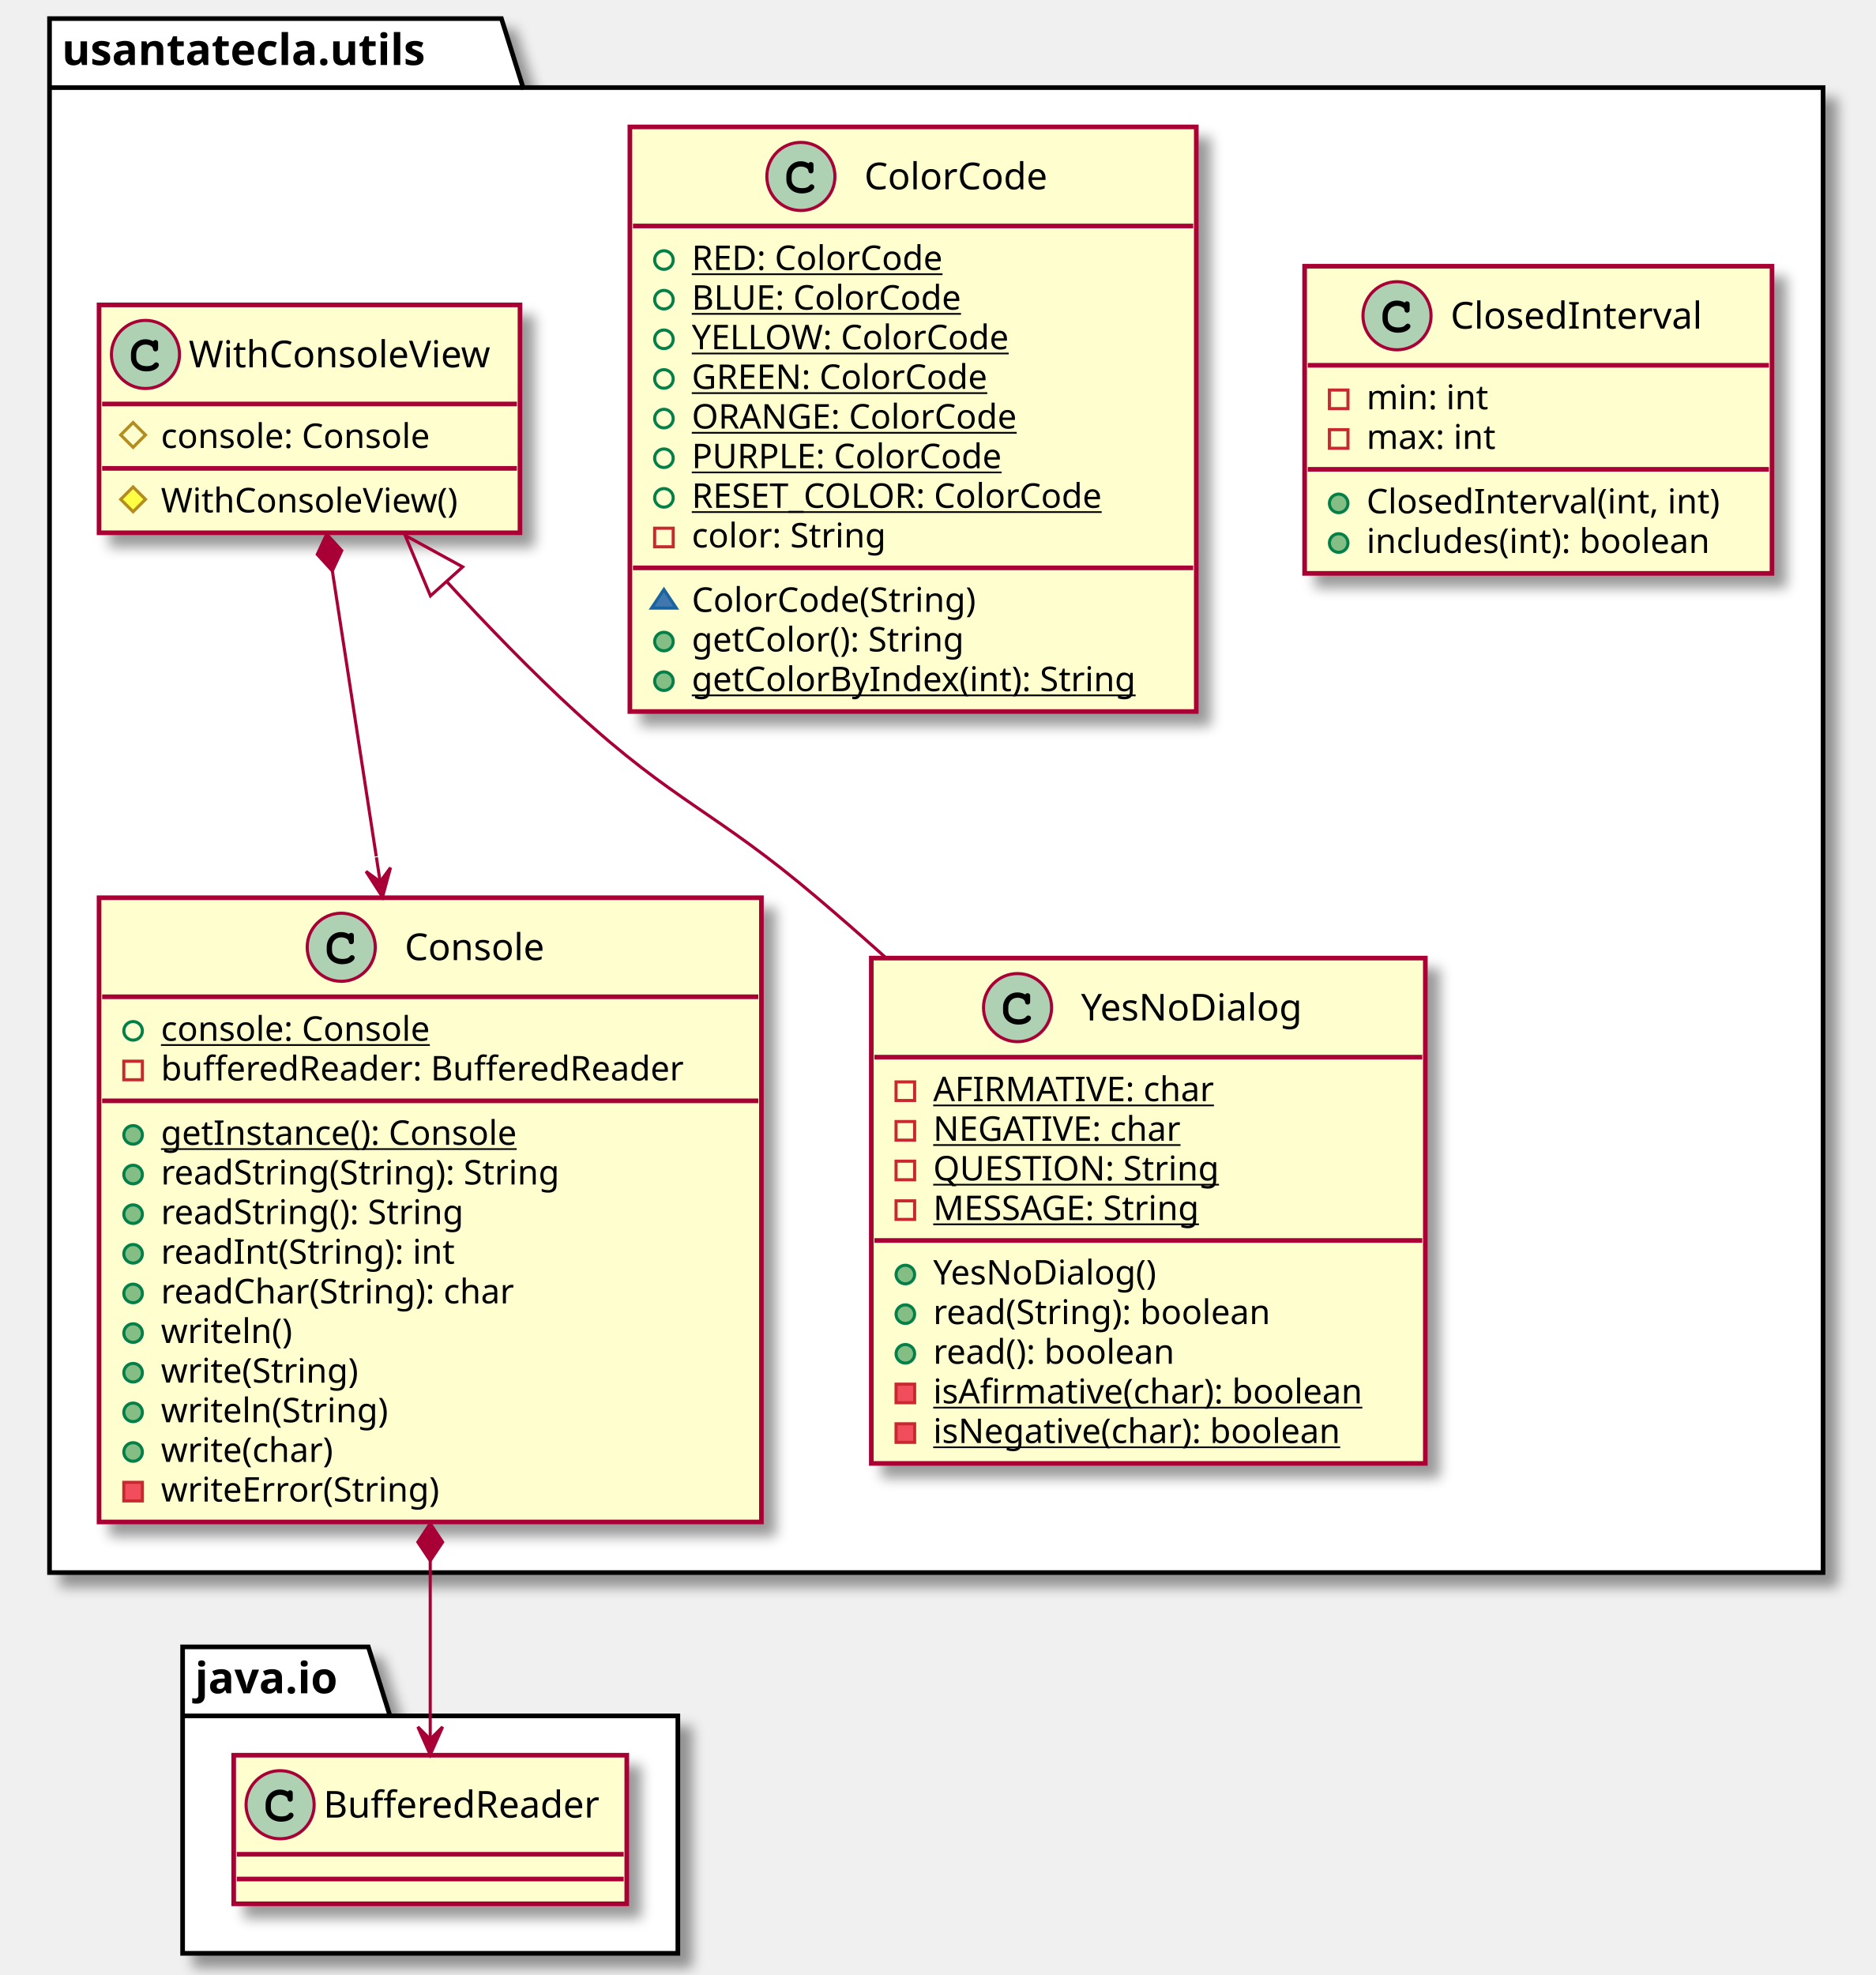
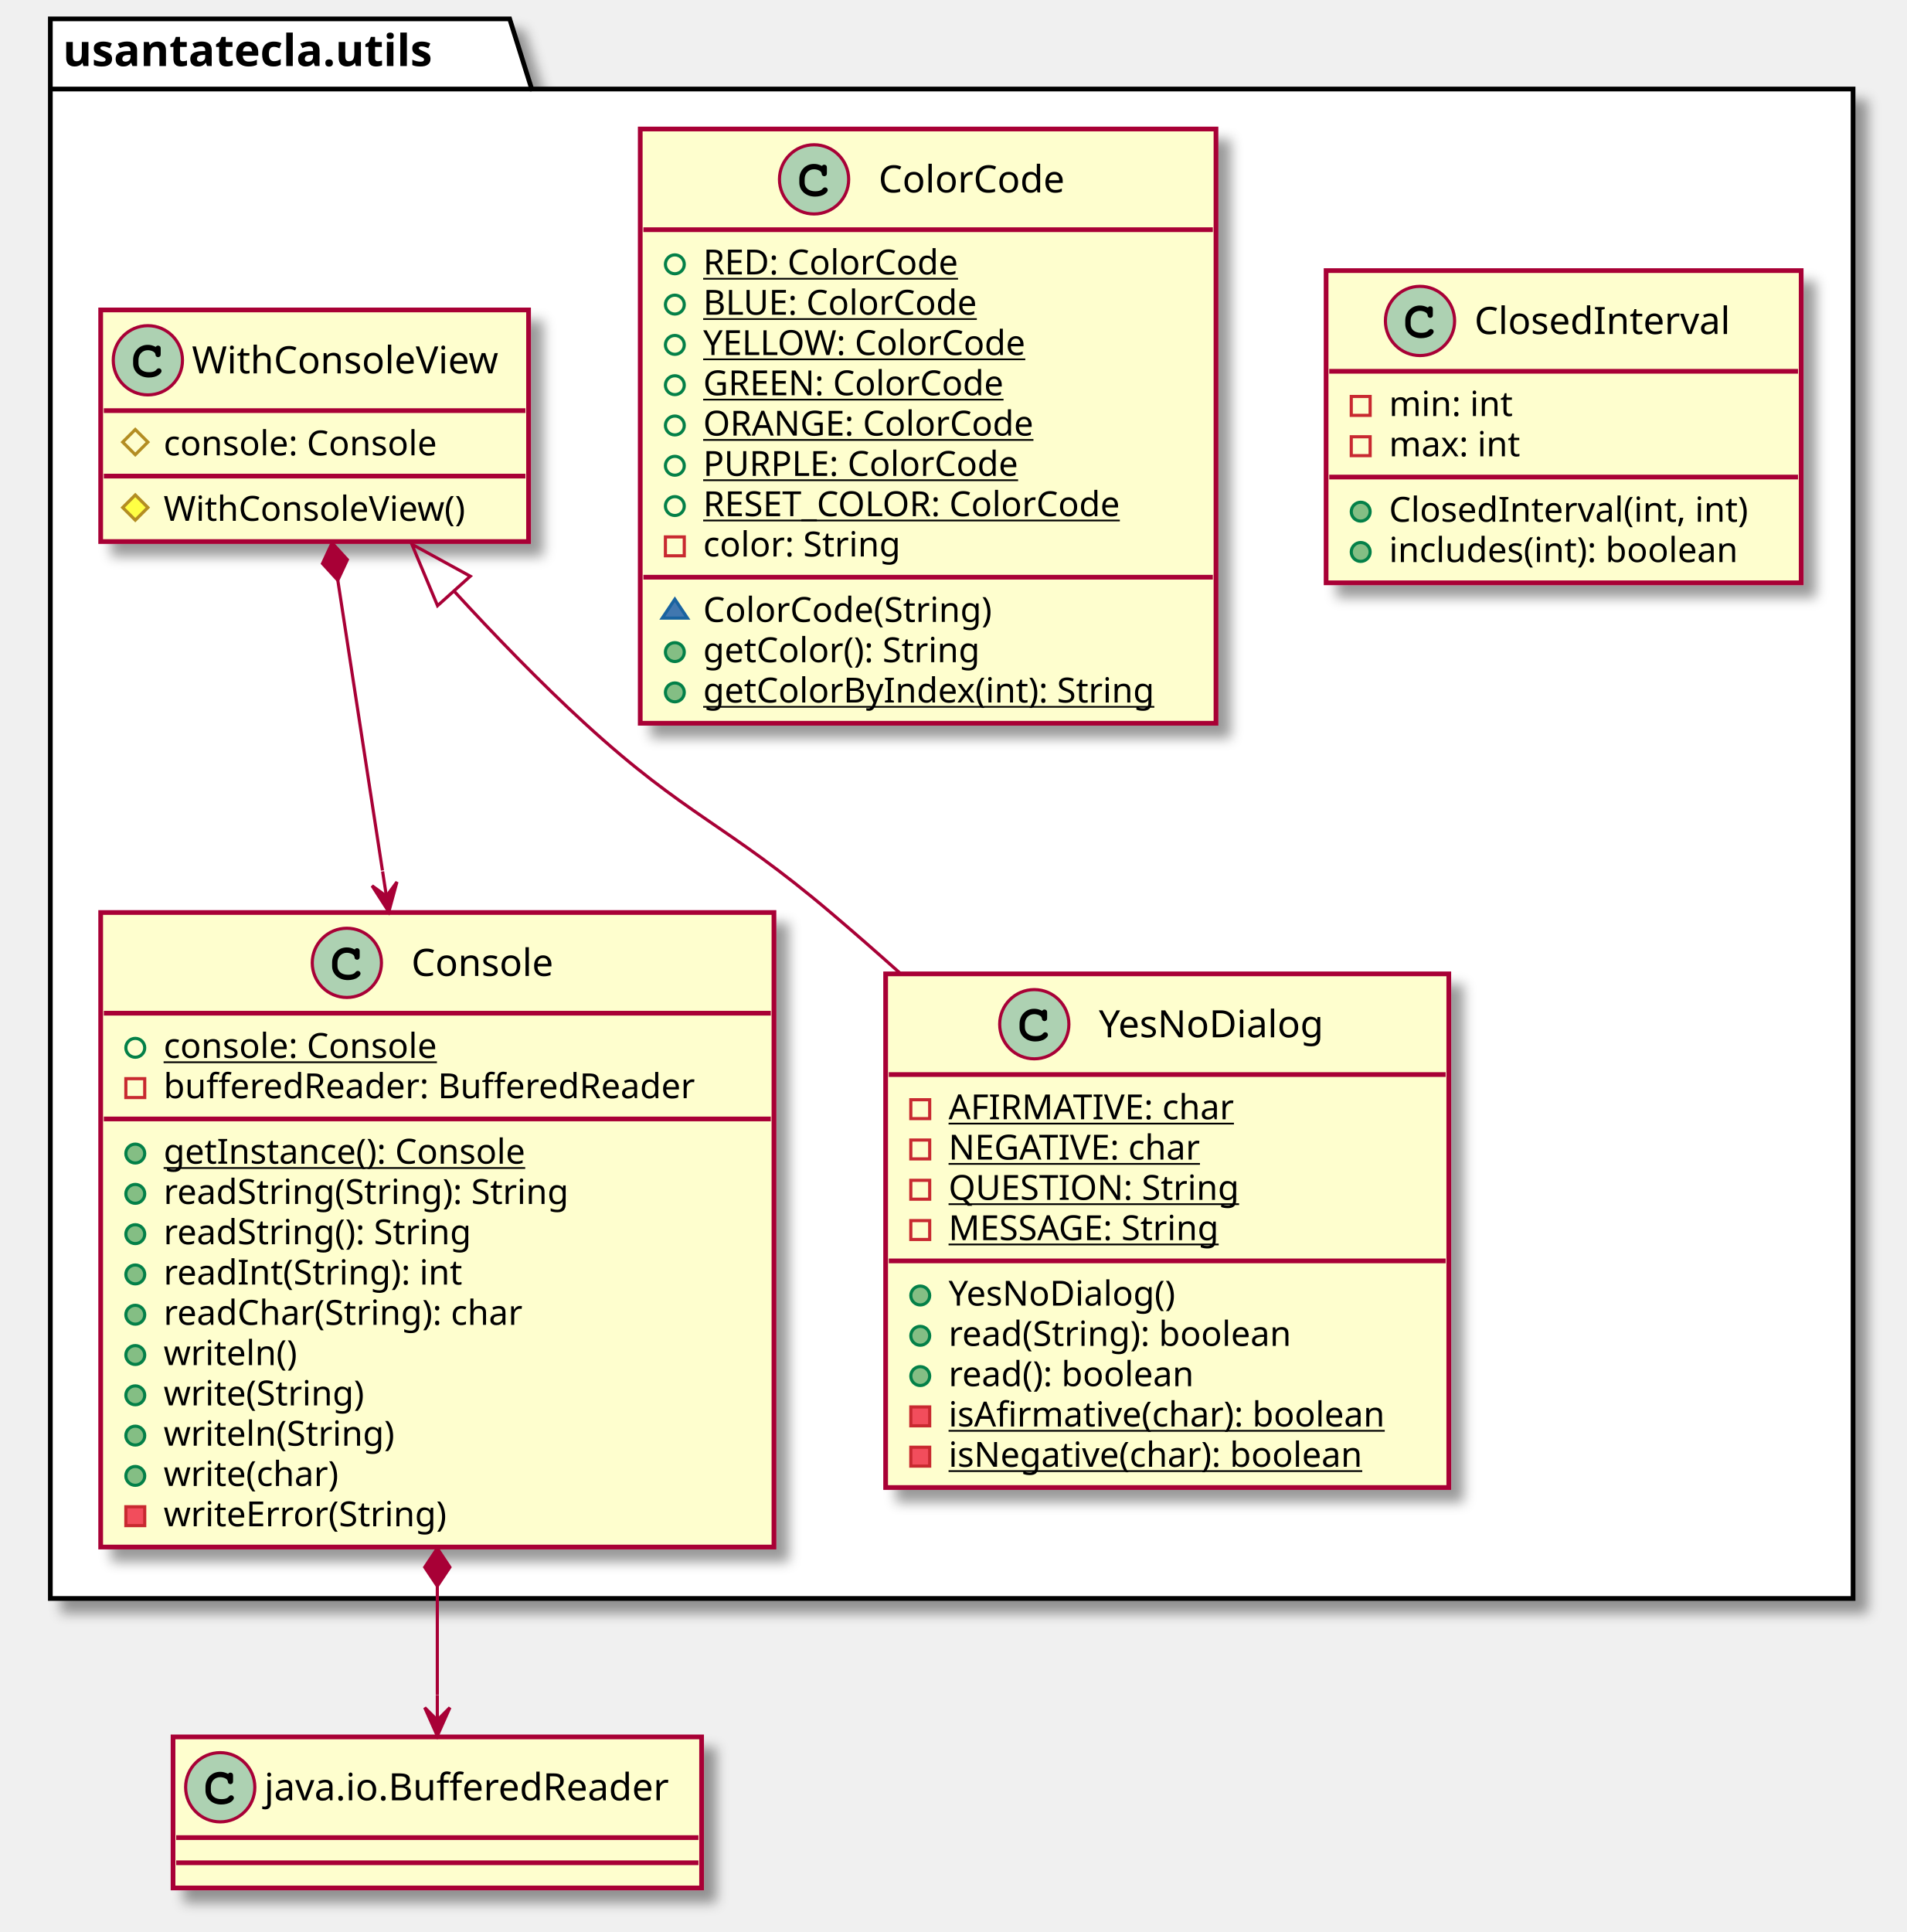
- <svg xmlns="http://www.w3.org/2000/svg" contentScriptType="application/ecmascript" contentStyleType="text/css" height="638px" preserveAspectRatio="none" style="width:606px;height:638px;" version="1.1" viewBox="0 0 606 638" width="606px" zoomAndPan="magnify">
+ <svg xmlns="http://www.w3.org/2000/svg" contentScriptType="application/ecmascript" contentStyleType="text/css" height="614px" preserveAspectRatio="none" style="width:606px;height:614px;" version="1.1" viewBox="0 0 606 614" width="606px" zoomAndPan="magnify">
  <defs>
-     <filter height="300%" id="fejgnfsza09sp" width="300%" x="-1" y="-1">
+     <filter height="300%" id="f8tua2rpga0cm" width="300%" x="-1" y="-1">
      <feGaussianBlur result="blurOut" stdDeviation="2.0" />
      <feColorMatrix in="blurOut" result="blurOut2" type="matrix" values="0 0 0 0 0 0 0 0 0 0 0 0 0 0 0 0 0 0 .4 0" />
      <feOffset dx="4.0" dy="4.0" in="blurOut2" result="blurOut3" />
      <feBlend in="SourceGraphic" in2="blurOut3" mode="normal" />
    </filter>
  </defs>
  <g>
-     <polygon fill="#FFFFFF" filter="url(#fejgnfsza09sp)" points="16,6,162,6,169,28.297,589,28.297,589,508,16,508,16,6" style="stroke: #000000; stroke-width: 1.5;" />
+     <polygon fill="#FFFFFF" filter="url(#f8tua2rpga0cm)" points="16,6,162,6,169,28.297,589,28.297,589,508,16,508,16,6" style="stroke: #000000; stroke-width: 1.5;" />
    <line style="stroke: #000000; stroke-width: 1.5;" x1="16" x2="169" y1="28.297" y2="28.297" />
    <text fill="#000000" font-family="sans-serif" font-size="14" font-weight="bold" lengthAdjust="spacingAndGlyphs" textLength="140" x="20" y="20.995">usantatecla.utils</text>
-     <polygon fill="#FFFFFF" filter="url(#fejgnfsza09sp)" points="59,532,119,532,126,554.297,219,554.297,219,631,59,631,59,532" style="stroke: #000000; stroke-width: 1.5;" />
-     <line style="stroke: #000000; stroke-width: 1.5;" x1="59" x2="126" y1="554.297" y2="554.297" />
-     <text fill="#000000" font-family="sans-serif" font-size="14" font-weight="bold" lengthAdjust="spacingAndGlyphs" textLength="54" x="63" y="546.995">java.io</text>
-     <rect codeLine="1" fill="#FEFECE" filter="url(#fejgnfsza09sp)" height="99.219" id="usantatecla.utils.ClosedInterval" style="stroke: #A80036; stroke-width: 1.5;" width="151" x="421.5" y="86" />
+     <rect codeLine="1" fill="#FEFECE" filter="url(#f8tua2rpga0cm)" height="99.219" id="usantatecla.utils.ClosedInterval" style="stroke: #A80036; stroke-width: 1.5;" width="151" x="421.5" y="86" />
    <ellipse cx="451.35" cy="102" fill="#ADD1B2" rx="11" ry="11" style="stroke: #A80036; stroke-width: 1.0;" />
    <path d="M453.694,97.672 C452.756,97.234 452.163,97.094 451.288,97.094 C448.663,97.094 446.663,99.172 446.663,101.891 L446.663,103.016 C446.663,105.594 448.772,107.484 451.663,107.484 C452.881,107.484 454.038,107.188 454.788,106.641 C455.366,106.234 455.694,105.781 455.694,105.391 C455.694,104.938 455.303,104.547 454.834,104.547 C454.616,104.547 454.413,104.625 454.225,104.812 C453.772,105.297 453.772,105.297 453.584,105.391 C453.163,105.656 452.475,105.781 451.709,105.781 C449.663,105.781 448.366,104.688 448.366,102.984 L448.366,101.891 C448.366,100.109 449.616,98.797 451.35,98.797 C451.928,98.797 452.538,98.953 453.006,99.203 C453.491,99.484 453.663,99.703 453.756,100.109 C453.819,100.516 453.85,100.641 453.991,100.766 C454.131,100.906 454.366,101.016 454.584,101.016 C454.85,101.016 455.116,100.875 455.288,100.656 C455.397,100.5 455.428,100.312 455.428,99.891 L455.428,98.469 C455.428,98.031 455.413,97.906 455.319,97.75 C455.163,97.484 454.881,97.344 454.584,97.344 C454.288,97.344 454.084,97.438 453.866,97.75 L453.694,97.672 Z " />
    <text fill="#000000" font-family="sans-serif" font-size="12" lengthAdjust="spacingAndGlyphs" textLength="86" x="468.65" y="106.154">ClosedInterval</text>
    <line style="stroke: #A80036; stroke-width: 1.5;" x1="422.5" x2="571.5" y1="118" y2="118" />
    <rect fill="none" height="6" style="stroke: #C82930; stroke-width: 1.0;" width="6" x="429.5" y="126" />
    <text fill="#000000" font-family="sans-serif" font-size="11" lengthAdjust="spacingAndGlyphs" textLength="42" x="441.5" y="132.21">min: int</text>
    <rect fill="none" height="6" style="stroke: #C82930; stroke-width: 1.0;" width="6" x="429.5" y="138.805" />
    <text fill="#000000" font-family="sans-serif" font-size="11" lengthAdjust="spacingAndGlyphs" textLength="46" x="441.5" y="145.015">max: int</text>
    <line style="stroke: #A80036; stroke-width: 1.5;" x1="422.5" x2="571.5" y1="151.609" y2="151.609" />
    <ellipse cx="432.5" cy="162.609" fill="#84BE84" rx="3" ry="3" style="stroke: #038048; stroke-width: 1.0;" />
    <text fill="#000000" font-family="sans-serif" font-size="11" lengthAdjust="spacingAndGlyphs" textLength="125" x="441.5" y="165.82">ClosedInterval(int, int)</text>
    <ellipse cx="432.5" cy="175.414" fill="#84BE84" rx="3" ry="3" style="stroke: #038048; stroke-width: 1.0;" />
    <text fill="#000000" font-family="sans-serif" font-size="11" lengthAdjust="spacingAndGlyphs" textLength="122" x="441.5" y="178.625">includes(int): boolean</text>
-     <rect codeLine="8" fill="#FEFECE" filter="url(#fejgnfsza09sp)" height="188.852" id="usantatecla.utils.ColorCode" style="stroke: #A80036; stroke-width: 1.5;" width="183" x="203.5" y="41" />
+     <rect codeLine="8" fill="#FEFECE" filter="url(#f8tua2rpga0cm)" height="188.852" id="usantatecla.utils.ColorCode" style="stroke: #A80036; stroke-width: 1.5;" width="183" x="203.5" y="41" />
    <ellipse cx="258.75" cy="57" fill="#ADD1B2" rx="11" ry="11" style="stroke: #A80036; stroke-width: 1.0;" />
    <path d="M261.094,52.672 C260.156,52.234 259.562,52.094 258.688,52.094 C256.062,52.094 254.062,54.172 254.062,56.891 L254.062,58.016 C254.062,60.594 256.172,62.484 259.062,62.484 C260.281,62.484 261.438,62.188 262.188,61.641 C262.766,61.234 263.094,60.781 263.094,60.391 C263.094,59.938 262.703,59.547 262.234,59.547 C262.016,59.547 261.812,59.625 261.625,59.812 C261.172,60.297 261.172,60.297 260.984,60.391 C260.562,60.656 259.875,60.781 259.109,60.781 C257.062,60.781 255.766,59.688 255.766,57.984 L255.766,56.891 C255.766,55.109 257.016,53.797 258.75,53.797 C259.328,53.797 259.938,53.953 260.406,54.203 C260.891,54.484 261.062,54.703 261.156,55.109 C261.219,55.516 261.25,55.641 261.391,55.766 C261.531,55.906 261.766,56.016 261.984,56.016 C262.25,56.016 262.516,55.875 262.688,55.656 C262.797,55.5 262.828,55.312 262.828,54.891 L262.828,53.469 C262.828,53.031 262.812,52.906 262.719,52.75 C262.562,52.484 262.281,52.344 261.984,52.344 C261.688,52.344 261.484,52.438 261.266,52.75 L261.094,52.672 Z " />
    <text fill="#000000" font-family="sans-serif" font-size="12" lengthAdjust="spacingAndGlyphs" textLength="64" x="279.25" y="61.154">ColorCode</text>
    <line style="stroke: #A80036; stroke-width: 1.5;" x1="204.5" x2="385.5" y1="73" y2="73" />
    <ellipse cx="214.5" cy="84" fill="none" rx="3" ry="3" style="stroke: #038048; stroke-width: 1.0;" />
    <text fill="#000000" font-family="sans-serif" font-size="11" lengthAdjust="spacingAndGlyphs" text-decoration="underline" textLength="89" x="223.5" y="87.21">RED: ColorCode</text>
    <ellipse cx="214.5" cy="96.805" fill="none" rx="3" ry="3" style="stroke: #038048; stroke-width: 1.0;" />
    <text fill="#000000" font-family="sans-serif" font-size="11" lengthAdjust="spacingAndGlyphs" text-decoration="underline" textLength="95" x="223.5" y="100.015">BLUE: ColorCode</text>
    <ellipse cx="214.5" cy="109.609" fill="none" rx="3" ry="3" style="stroke: #038048; stroke-width: 1.0;" />
    <text fill="#000000" font-family="sans-serif" font-size="11" lengthAdjust="spacingAndGlyphs" text-decoration="underline" textLength="112" x="223.5" y="112.82">YELLOW: ColorCode</text>
    <ellipse cx="214.5" cy="122.414" fill="none" rx="3" ry="3" style="stroke: #038048; stroke-width: 1.0;" />
    <text fill="#000000" font-family="sans-serif" font-size="11" lengthAdjust="spacingAndGlyphs" text-decoration="underline" textLength="104" x="223.5" y="125.624">GREEN: ColorCode</text>
    <ellipse cx="214.5" cy="135.219" fill="none" rx="3" ry="3" style="stroke: #038048; stroke-width: 1.0;" />
    <text fill="#000000" font-family="sans-serif" font-size="11" lengthAdjust="spacingAndGlyphs" text-decoration="underline" textLength="114" x="223.5" y="138.429">ORANGE: ColorCode</text>
    <ellipse cx="214.5" cy="148.023" fill="none" rx="3" ry="3" style="stroke: #038048; stroke-width: 1.0;" />
    <text fill="#000000" font-family="sans-serif" font-size="11" lengthAdjust="spacingAndGlyphs" text-decoration="underline" textLength="106" x="223.5" y="151.234">PURPLE: ColorCode</text>
    <ellipse cx="214.5" cy="160.828" fill="none" rx="3" ry="3" style="stroke: #038048; stroke-width: 1.0;" />
    <text fill="#000000" font-family="sans-serif" font-size="11" lengthAdjust="spacingAndGlyphs" text-decoration="underline" textLength="147" x="223.5" y="164.039">RESET_COLOR: ColorCode</text>
    <rect fill="none" height="6" style="stroke: #C82930; stroke-width: 1.0;" width="6" x="211.5" y="170.633" />
    <text fill="#000000" font-family="sans-serif" font-size="11" lengthAdjust="spacingAndGlyphs" textLength="67" x="223.5" y="176.843">color: String</text>
    <line style="stroke: #A80036; stroke-width: 1.5;" x1="204.5" x2="385.5" y1="183.438" y2="183.438" />
    <polygon fill="#4177AF" points="214.5,190.438,210.5,196.438,218.5,196.438" style="stroke: #1963A0; stroke-width: 1.0;" />
    <text fill="#000000" font-family="sans-serif" font-size="11" lengthAdjust="spacingAndGlyphs" textLength="100" x="223.5" y="197.648">ColorCode(String)</text>
    <ellipse cx="214.5" cy="207.242" fill="#84BE84" rx="3" ry="3" style="stroke: #038048; stroke-width: 1.0;" />
    <text fill="#000000" font-family="sans-serif" font-size="11" lengthAdjust="spacingAndGlyphs" textLength="96" x="223.5" y="210.453">getColor(): String</text>
    <ellipse cx="214.5" cy="220.047" fill="#84BE84" rx="3" ry="3" style="stroke: #038048; stroke-width: 1.0;" />
    <text fill="#000000" font-family="sans-serif" font-size="11" lengthAdjust="spacingAndGlyphs" text-decoration="underline" textLength="157" x="223.5" y="223.257">getColorByIndex(int): String</text>
-     <rect codeLine="22" fill="#FEFECE" filter="url(#fejgnfsza09sp)" height="201.656" id="usantatecla.utils.Console" style="stroke: #A80036; stroke-width: 1.5;" width="214" x="32" y="290" />
+     <rect codeLine="22" fill="#FEFECE" filter="url(#f8tua2rpga0cm)" height="201.656" id="usantatecla.utils.Console" style="stroke: #A80036; stroke-width: 1.5;" width="214" x="32" y="290" />
    <ellipse cx="110.25" cy="306" fill="#ADD1B2" rx="11" ry="11" style="stroke: #A80036; stroke-width: 1.0;" />
    <path d="M112.594,301.672 C111.656,301.234 111.062,301.094 110.188,301.094 C107.562,301.094 105.562,303.172 105.562,305.891 L105.562,307.016 C105.562,309.594 107.672,311.484 110.562,311.484 C111.781,311.484 112.938,311.188 113.688,310.641 C114.266,310.234 114.594,309.781 114.594,309.391 C114.594,308.938 114.203,308.547 113.734,308.547 C113.516,308.547 113.312,308.625 113.125,308.812 C112.672,309.297 112.672,309.297 112.484,309.391 C112.062,309.656 111.375,309.781 110.609,309.781 C108.562,309.781 107.266,308.688 107.266,306.984 L107.266,305.891 C107.266,304.109 108.516,302.797 110.25,302.797 C110.828,302.797 111.438,302.953 111.906,303.203 C112.391,303.484 112.562,303.703 112.656,304.109 C112.719,304.516 112.75,304.641 112.891,304.766 C113.031,304.906 113.266,305.016 113.484,305.016 C113.75,305.016 114.016,304.875 114.188,304.656 C114.297,304.5 114.328,304.312 114.328,303.891 L114.328,302.469 C114.328,302.031 114.312,301.906 114.219,301.75 C114.062,301.484 113.781,301.344 113.484,301.344 C113.188,301.344 112.984,301.438 112.766,301.75 L112.594,301.672 Z " />
    <text fill="#000000" font-family="sans-serif" font-size="12" lengthAdjust="spacingAndGlyphs" textLength="49" x="130.75" y="310.154">Console</text>
    <line style="stroke: #A80036; stroke-width: 1.5;" x1="33" x2="245" y1="322" y2="322" />
    <ellipse cx="43" cy="333" fill="none" rx="3" ry="3" style="stroke: #038048; stroke-width: 1.0;" />
    <text fill="#000000" font-family="sans-serif" font-size="11" lengthAdjust="spacingAndGlyphs" text-decoration="underline" textLength="97" x="52" y="336.21">console: Console</text>
    <rect fill="none" height="6" style="stroke: #C82930; stroke-width: 1.0;" width="6" x="40" y="342.805" />
    <text fill="#000000" font-family="sans-serif" font-size="11" lengthAdjust="spacingAndGlyphs" textLength="188" x="52" y="349.015">bufferedReader: BufferedReader</text>
    <line style="stroke: #A80036; stroke-width: 1.5;" x1="33" x2="245" y1="355.609" y2="355.609" />
    <ellipse cx="43" cy="366.609" fill="#84BE84" rx="3" ry="3" style="stroke: #038048; stroke-width: 1.0;" />
    <text fill="#000000" font-family="sans-serif" font-size="11" lengthAdjust="spacingAndGlyphs" text-decoration="underline" textLength="128" x="52" y="369.82">getInstance(): Console</text>
    <ellipse cx="43" cy="379.414" fill="#84BE84" rx="3" ry="3" style="stroke: #038048; stroke-width: 1.0;" />
    <text fill="#000000" font-family="sans-serif" font-size="11" lengthAdjust="spacingAndGlyphs" textLength="140" x="52" y="382.625">readString(String): String</text>
    <ellipse cx="43" cy="392.219" fill="#84BE84" rx="3" ry="3" style="stroke: #038048; stroke-width: 1.0;" />
    <text fill="#000000" font-family="sans-serif" font-size="11" lengthAdjust="spacingAndGlyphs" textLength="107" x="52" y="395.429">readString(): String</text>
    <ellipse cx="43" cy="405.023" fill="#84BE84" rx="3" ry="3" style="stroke: #038048; stroke-width: 1.0;" />
    <text fill="#000000" font-family="sans-serif" font-size="11" lengthAdjust="spacingAndGlyphs" textLength="102" x="52" y="408.234">readInt(String): int</text>
    <ellipse cx="43" cy="417.828" fill="#84BE84" rx="3" ry="3" style="stroke: #038048; stroke-width: 1.0;" />
    <text fill="#000000" font-family="sans-serif" font-size="11" lengthAdjust="spacingAndGlyphs" textLength="124" x="52" y="421.039">readChar(String): char</text>
    <ellipse cx="43" cy="430.633" fill="#84BE84" rx="3" ry="3" style="stroke: #038048; stroke-width: 1.0;" />
    <text fill="#000000" font-family="sans-serif" font-size="11" lengthAdjust="spacingAndGlyphs" textLength="46" x="52" y="433.843">writeln()</text>
    <ellipse cx="43" cy="443.438" fill="#84BE84" rx="3" ry="3" style="stroke: #038048; stroke-width: 1.0;" />
    <text fill="#000000" font-family="sans-serif" font-size="11" lengthAdjust="spacingAndGlyphs" textLength="69" x="52" y="446.648">write(String)</text>
    <ellipse cx="43" cy="456.242" fill="#84BE84" rx="3" ry="3" style="stroke: #038048; stroke-width: 1.0;" />
    <text fill="#000000" font-family="sans-serif" font-size="11" lengthAdjust="spacingAndGlyphs" textLength="79" x="52" y="459.453">writeln(String)</text>
    <ellipse cx="43" cy="469.047" fill="#84BE84" rx="3" ry="3" style="stroke: #038048; stroke-width: 1.0;" />
    <text fill="#000000" font-family="sans-serif" font-size="11" lengthAdjust="spacingAndGlyphs" textLength="60" x="52" y="472.257">write(char)</text>
    <rect fill="#F24D5C" height="6" style="stroke: #C82930; stroke-width: 1.0;" width="6" x="40" y="478.852" />
    <text fill="#000000" font-family="sans-serif" font-size="11" lengthAdjust="spacingAndGlyphs" textLength="95" x="52" y="485.062">writeError(String)</text>
-     <rect codeLine="38" fill="#FEFECE" filter="url(#fejgnfsza09sp)" height="73.609" id="usantatecla.utils.WithConsoleView" style="stroke: #A80036; stroke-width: 1.5;" width="136" x="32" y="98.5" />
+     <rect codeLine="41" fill="#FEFECE" filter="url(#f8tua2rpga0cm)" height="73.609" id="usantatecla.utils.WithConsoleView" style="stroke: #A80036; stroke-width: 1.5;" width="136" x="32" y="98.5" />
    <ellipse cx="47" cy="114.5" fill="#ADD1B2" rx="11" ry="11" style="stroke: #A80036; stroke-width: 1.0;" />
    <path d="M49.344,110.172 C48.406,109.734 47.812,109.594 46.938,109.594 C44.312,109.594 42.312,111.672 42.312,114.391 L42.312,115.516 C42.312,118.094 44.422,119.984 47.312,119.984 C48.531,119.984 49.688,119.688 50.438,119.141 C51.016,118.734 51.344,118.281 51.344,117.891 C51.344,117.438 50.953,117.047 50.484,117.047 C50.266,117.047 50.062,117.125 49.875,117.312 C49.422,117.797 49.422,117.797 49.234,117.891 C48.812,118.156 48.125,118.281 47.359,118.281 C45.312,118.281 44.016,117.188 44.016,115.484 L44.016,114.391 C44.016,112.609 45.266,111.297 47,111.297 C47.578,111.297 48.188,111.453 48.656,111.703 C49.141,111.984 49.312,112.203 49.406,112.609 C49.469,113.016 49.5,113.141 49.641,113.266 C49.781,113.406 50.016,113.516 50.234,113.516 C50.5,113.516 50.766,113.375 50.938,113.156 C51.047,113 51.078,112.812 51.078,112.391 L51.078,110.969 C51.078,110.531 51.062,110.406 50.969,110.25 C50.812,109.984 50.531,109.844 50.234,109.844 C49.938,109.844 49.734,109.938 49.516,110.25 L49.344,110.172 Z " />
    <text fill="#000000" font-family="sans-serif" font-size="12" lengthAdjust="spacingAndGlyphs" textLength="104" x="61" y="118.654">WithConsoleView</text>
    <line style="stroke: #A80036; stroke-width: 1.5;" x1="33" x2="167" y1="130.5" y2="130.5" />
    <polygon fill="none" points="43,136.5,47,140.5,43,144.5,39,140.5" style="stroke: #B38D22; stroke-width: 1.0;" />
    <text fill="#000000" font-family="sans-serif" font-size="11" lengthAdjust="spacingAndGlyphs" textLength="97" x="52" y="144.71">console: Console</text>
    <line style="stroke: #A80036; stroke-width: 1.5;" x1="33" x2="167" y1="151.305" y2="151.305" />
    <polygon fill="#FFFF44" points="43,157.305,47,161.305,43,165.305,39,161.305" style="stroke: #B38D22; stroke-width: 1.0;" />
    <text fill="#000000" font-family="sans-serif" font-size="11" lengthAdjust="spacingAndGlyphs" textLength="107" x="52" y="165.515">WithConsoleView()</text>
-     <rect codeLine="44" fill="#FEFECE" filter="url(#fejgnfsza09sp)" height="163.242" id="usantatecla.utils.YesNoDialog" style="stroke: #A80036; stroke-width: 1.5;" width="179" x="281.5" y="309.5" />
+     <rect codeLine="47" fill="#FEFECE" filter="url(#f8tua2rpga0cm)" height="163.242" id="usantatecla.utils.YesNoDialog" style="stroke: #A80036; stroke-width: 1.5;" width="179" x="281.5" y="309.5" />
    <ellipse cx="328.75" cy="325.5" fill="#ADD1B2" rx="11" ry="11" style="stroke: #A80036; stroke-width: 1.0;" />
    <path d="M331.094,321.172 C330.156,320.734 329.562,320.594 328.688,320.594 C326.062,320.594 324.062,322.672 324.062,325.391 L324.062,326.516 C324.062,329.094 326.172,330.984 329.062,330.984 C330.281,330.984 331.438,330.688 332.188,330.141 C332.766,329.734 333.094,329.281 333.094,328.891 C333.094,328.438 332.703,328.047 332.234,328.047 C332.016,328.047 331.812,328.125 331.625,328.312 C331.172,328.797 331.172,328.797 330.984,328.891 C330.562,329.156 329.875,329.281 329.109,329.281 C327.062,329.281 325.766,328.188 325.766,326.484 L325.766,325.391 C325.766,323.609 327.016,322.297 328.75,322.297 C329.328,322.297 329.938,322.453 330.406,322.703 C330.891,322.984 331.062,323.203 331.156,323.609 C331.219,324.016 331.25,324.141 331.391,324.266 C331.531,324.406 331.766,324.516 331.984,324.516 C332.25,324.516 332.516,324.375 332.688,324.156 C332.797,324 332.828,323.812 332.828,323.391 L332.828,321.969 C332.828,321.531 332.812,321.406 332.719,321.25 C332.562,320.984 332.281,320.844 331.984,320.844 C331.688,320.844 331.484,320.938 331.266,321.25 L331.094,321.172 Z " />
    <text fill="#000000" font-family="sans-serif" font-size="12" lengthAdjust="spacingAndGlyphs" textLength="76" x="349.25" y="329.654">YesNoDialog</text>
    <line style="stroke: #A80036; stroke-width: 1.5;" x1="282.5" x2="459.5" y1="341.5" y2="341.5" />
    <rect fill="none" height="6" style="stroke: #C82930; stroke-width: 1.0;" width="6" x="289.5" y="349.5" />
    <text fill="#000000" font-family="sans-serif" font-size="11" lengthAdjust="spacingAndGlyphs" text-decoration="underline" textLength="97" x="301.5" y="355.71">AFIRMATIVE: char</text>
    <rect fill="none" height="6" style="stroke: #C82930; stroke-width: 1.0;" width="6" x="289.5" y="362.305" />
    <text fill="#000000" font-family="sans-serif" font-size="11" lengthAdjust="spacingAndGlyphs" text-decoration="underline" textLength="88" x="301.5" y="368.515">NEGATIVE: char</text>
    <rect fill="none" height="6" style="stroke: #C82930; stroke-width: 1.0;" width="6" x="289.5" y="375.109" />
    <text fill="#000000" font-family="sans-serif" font-size="11" lengthAdjust="spacingAndGlyphs" text-decoration="underline" textLength="99" x="301.5" y="381.32">QUESTION: String</text>
    <rect fill="none" height="6" style="stroke: #C82930; stroke-width: 1.0;" width="6" x="289.5" y="387.914" />
    <text fill="#000000" font-family="sans-serif" font-size="11" lengthAdjust="spacingAndGlyphs" text-decoration="underline" textLength="96" x="301.5" y="394.125">MESSAGE: String</text>
    <line style="stroke: #A80036; stroke-width: 1.5;" x1="282.5" x2="459.5" y1="400.719" y2="400.719" />
    <ellipse cx="292.5" cy="411.719" fill="#84BE84" rx="3" ry="3" style="stroke: #038048; stroke-width: 1.0;" />
    <text fill="#000000" font-family="sans-serif" font-size="11" lengthAdjust="spacingAndGlyphs" textLength="80" x="301.5" y="414.929">YesNoDialog()</text>
    <ellipse cx="292.5" cy="424.523" fill="#84BE84" rx="3" ry="3" style="stroke: #038048; stroke-width: 1.0;" />
    <text fill="#000000" font-family="sans-serif" font-size="11" lengthAdjust="spacingAndGlyphs" textLength="120" x="301.5" y="427.734">read(String): boolean</text>
    <ellipse cx="292.5" cy="437.328" fill="#84BE84" rx="3" ry="3" style="stroke: #038048; stroke-width: 1.0;" />
    <text fill="#000000" font-family="sans-serif" font-size="11" lengthAdjust="spacingAndGlyphs" textLength="87" x="301.5" y="440.539">read(): boolean</text>
    <rect fill="#F24D5C" height="6" style="stroke: #C82930; stroke-width: 1.0;" width="6" x="289.5" y="447.133" />
    <text fill="#000000" font-family="sans-serif" font-size="11" lengthAdjust="spacingAndGlyphs" text-decoration="underline" textLength="153" x="301.5" y="453.343">isAfirmative(char): boolean</text>
    <rect fill="#F24D5C" height="6" style="stroke: #C82930; stroke-width: 1.0;" width="6" x="289.5" y="459.938" />
    <text fill="#000000" font-family="sans-serif" font-size="11" lengthAdjust="spacingAndGlyphs" text-decoration="underline" textLength="146" x="301.5" y="466.148">isNegative(char): boolean</text>
-     <rect fill="#FEFECE" filter="url(#fejgnfsza09sp)" height="48" id="java.io.BufferedReader" style="stroke: #A80036; stroke-width: 1.5;" width="127" x="75.5" y="567" />
-     <ellipse cx="90.5" cy="583" fill="#ADD1B2" rx="11" ry="11" style="stroke: #A80036; stroke-width: 1.0;" />
-     <path d="M92.844,578.672 C91.906,578.234 91.312,578.094 90.438,578.094 C87.812,578.094 85.812,580.172 85.812,582.891 L85.812,584.016 C85.812,586.594 87.922,588.484 90.812,588.484 C92.031,588.484 93.188,588.188 93.938,587.641 C94.516,587.234 94.844,586.781 94.844,586.391 C94.844,585.938 94.453,585.547 93.984,585.547 C93.766,585.547 93.562,585.625 93.375,585.812 C92.922,586.297 92.922,586.297 92.734,586.391 C92.312,586.656 91.625,586.781 90.859,586.781 C88.812,586.781 87.516,585.688 87.516,583.984 L87.516,582.891 C87.516,581.109 88.766,579.797 90.5,579.797 C91.078,579.797 91.688,579.953 92.156,580.203 C92.641,580.484 92.812,580.703 92.906,581.109 C92.969,581.516 93,581.641 93.141,581.766 C93.281,581.906 93.516,582.016 93.734,582.016 C94,582.016 94.266,581.875 94.438,581.656 C94.547,581.5 94.578,581.312 94.578,580.891 L94.578,579.469 C94.578,579.031 94.562,578.906 94.469,578.75 C94.312,578.484 94.031,578.344 93.734,578.344 C93.438,578.344 93.234,578.438 93.016,578.75 L92.844,578.672 Z " />
-     <text fill="#000000" font-family="sans-serif" font-size="12" lengthAdjust="spacingAndGlyphs" textLength="95" x="104.5" y="587.154">BufferedReader</text>
-     <line style="stroke: #A80036; stroke-width: 1.5;" x1="76.5" x2="201.5" y1="599" y2="599" />
-     <line style="stroke: #A80036; stroke-width: 1.5;" x1="76.5" x2="201.5" y1="607" y2="607" />
-     <path codeLine="36" d="M139,504.16 C139,504.16 139,539.757 139,553.823 " fill="none" id="usantatecla.utils.Console-java.io.BufferedReader" style="stroke: #A80036; stroke-width: 1.0;" />
-     <polygon fill="#A80036" points="139,566.845,143,557.845,139,561.845,135,557.845,139,566.845" style="stroke: #A80036; stroke-width: 1.0;" />
-     <line style="stroke: #A80036; stroke-width: 1.0;" x1="139" x2="139" y1="561.845" y2="553.845" />
-     <polygon fill="#A80036" points="139,492.16,135,498.16,139,504.16,143,498.16,139,492.16" style="stroke: #A80036; stroke-width: 1.0;" />
-     <path codeLine="42" d="M107.371,184.411 C107.371,184.411 116.637,244.639 121.56,276.642 " fill="none" id="usantatecla.utils.WithConsoleView-usantatecla.utils.Console" style="stroke: #A80036; stroke-width: 1.0;" />
+     <rect codeLine="37" fill="#FEFECE" filter="url(#f8tua2rpga0cm)" height="48" id="BufferedReader" style="stroke: #A80036; stroke-width: 1.5;" width="168" x="55" y="552" />
+     <ellipse cx="70" cy="568" fill="#ADD1B2" rx="11" ry="11" style="stroke: #A80036; stroke-width: 1.0;" />
+     <path d="M72.344,563.672 C71.406,563.234 70.812,563.094 69.938,563.094 C67.312,563.094 65.312,565.172 65.312,567.891 L65.312,569.016 C65.312,571.594 67.422,573.484 70.312,573.484 C71.531,573.484 72.688,573.188 73.438,572.641 C74.016,572.234 74.344,571.781 74.344,571.391 C74.344,570.938 73.953,570.547 73.484,570.547 C73.266,570.547 73.062,570.625 72.875,570.812 C72.422,571.297 72.422,571.297 72.234,571.391 C71.812,571.656 71.125,571.781 70.359,571.781 C68.312,571.781 67.016,570.688 67.016,568.984 L67.016,567.891 C67.016,566.109 68.266,564.797 70,564.797 C70.578,564.797 71.188,564.953 71.656,565.203 C72.141,565.484 72.312,565.703 72.406,566.109 C72.469,566.516 72.5,566.641 72.641,566.766 C72.781,566.906 73.016,567.016 73.234,567.016 C73.5,567.016 73.766,566.875 73.938,566.656 C74.047,566.5 74.078,566.312 74.078,565.891 L74.078,564.469 C74.078,564.031 74.062,563.906 73.969,563.75 C73.812,563.484 73.531,563.344 73.234,563.344 C72.938,563.344 72.734,563.438 72.516,563.75 L72.344,563.672 Z " />
+     <text fill="#000000" font-family="sans-serif" font-size="12" lengthAdjust="spacingAndGlyphs" textLength="136" x="84" y="572.154">java.io.BufferedReader</text>
+     <line style="stroke: #A80036; stroke-width: 1.5;" x1="56" x2="222" y1="584" y2="584" />
+     <line style="stroke: #A80036; stroke-width: 1.5;" x1="56" x2="222" y1="592" y2="592" />
+     <path codeLine="39" d="M139,504.067 C139,504.067 139,528.596 139,538.583 " fill="none" id="usantatecla.utils.Console-BufferedReader" style="stroke: #A80036; stroke-width: 1.0;" />
+     <polygon fill="#A80036" points="139,551.684,143,542.684,139,546.684,135,542.684,139,551.684" style="stroke: #A80036; stroke-width: 1.0;" />
+     <line style="stroke: #A80036; stroke-width: 1.0;" x1="139" x2="139" y1="546.684" y2="538.684" />
+     <polygon fill="#A80036" points="139,492.067,135,498.067,139,504.067,143,498.067,139,492.067" style="stroke: #A80036; stroke-width: 1.0;" />
+     <path codeLine="45" d="M107.371,184.411 C107.371,184.411 116.637,244.639 121.56,276.642 " fill="none" id="usantatecla.utils.WithConsoleView-usantatecla.utils.Console" style="stroke: #A80036; stroke-width: 1.0;" />
    <polygon fill="#A80036" points="123.582,289.783,126.167,280.279,122.822,284.841,118.26,281.496,123.582,289.783" style="stroke: #A80036; stroke-width: 1.0;" />
    <line style="stroke: #A80036; stroke-width: 1.0;" x1="122.822" x2="121.605" y1="284.841" y2="276.934" />
    <polygon fill="#A80036" points="105.546,172.551,102.505,179.09,107.371,184.411,110.412,177.873,105.546,172.551" style="stroke: #A80036; stroke-width: 1.0;" />
-     <path codeLine="55" d="M144.278,187.812 C157.254,201.958 171.785,216.984 186,230 C218.256,259.537 230.651,261.702 264,290 C271.27,296.169 278.706,302.677 286.104,309.291 " fill="none" id="usantatecla.utils.WithConsoleView-backto-usantatecla.utils.YesNoDialog" style="stroke: #A80036; stroke-width: 1.0;" />
+     <path codeLine="58" d="M144.278,187.812 C157.254,201.958 171.785,216.984 186,230 C218.256,259.537 230.651,261.702 264,290 C271.27,296.169 278.706,302.677 286.104,309.291 " fill="none" id="usantatecla.utils.WithConsoleView-backto-usantatecla.utils.YesNoDialog" style="stroke: #A80036; stroke-width: 1.0;" />
    <polygon fill="none" points="139.073,192.493,130.897,172.944,149.48,183.128,139.073,192.493" style="stroke: #A80036; stroke-width: 1.0;" />
  </g>
</svg>
